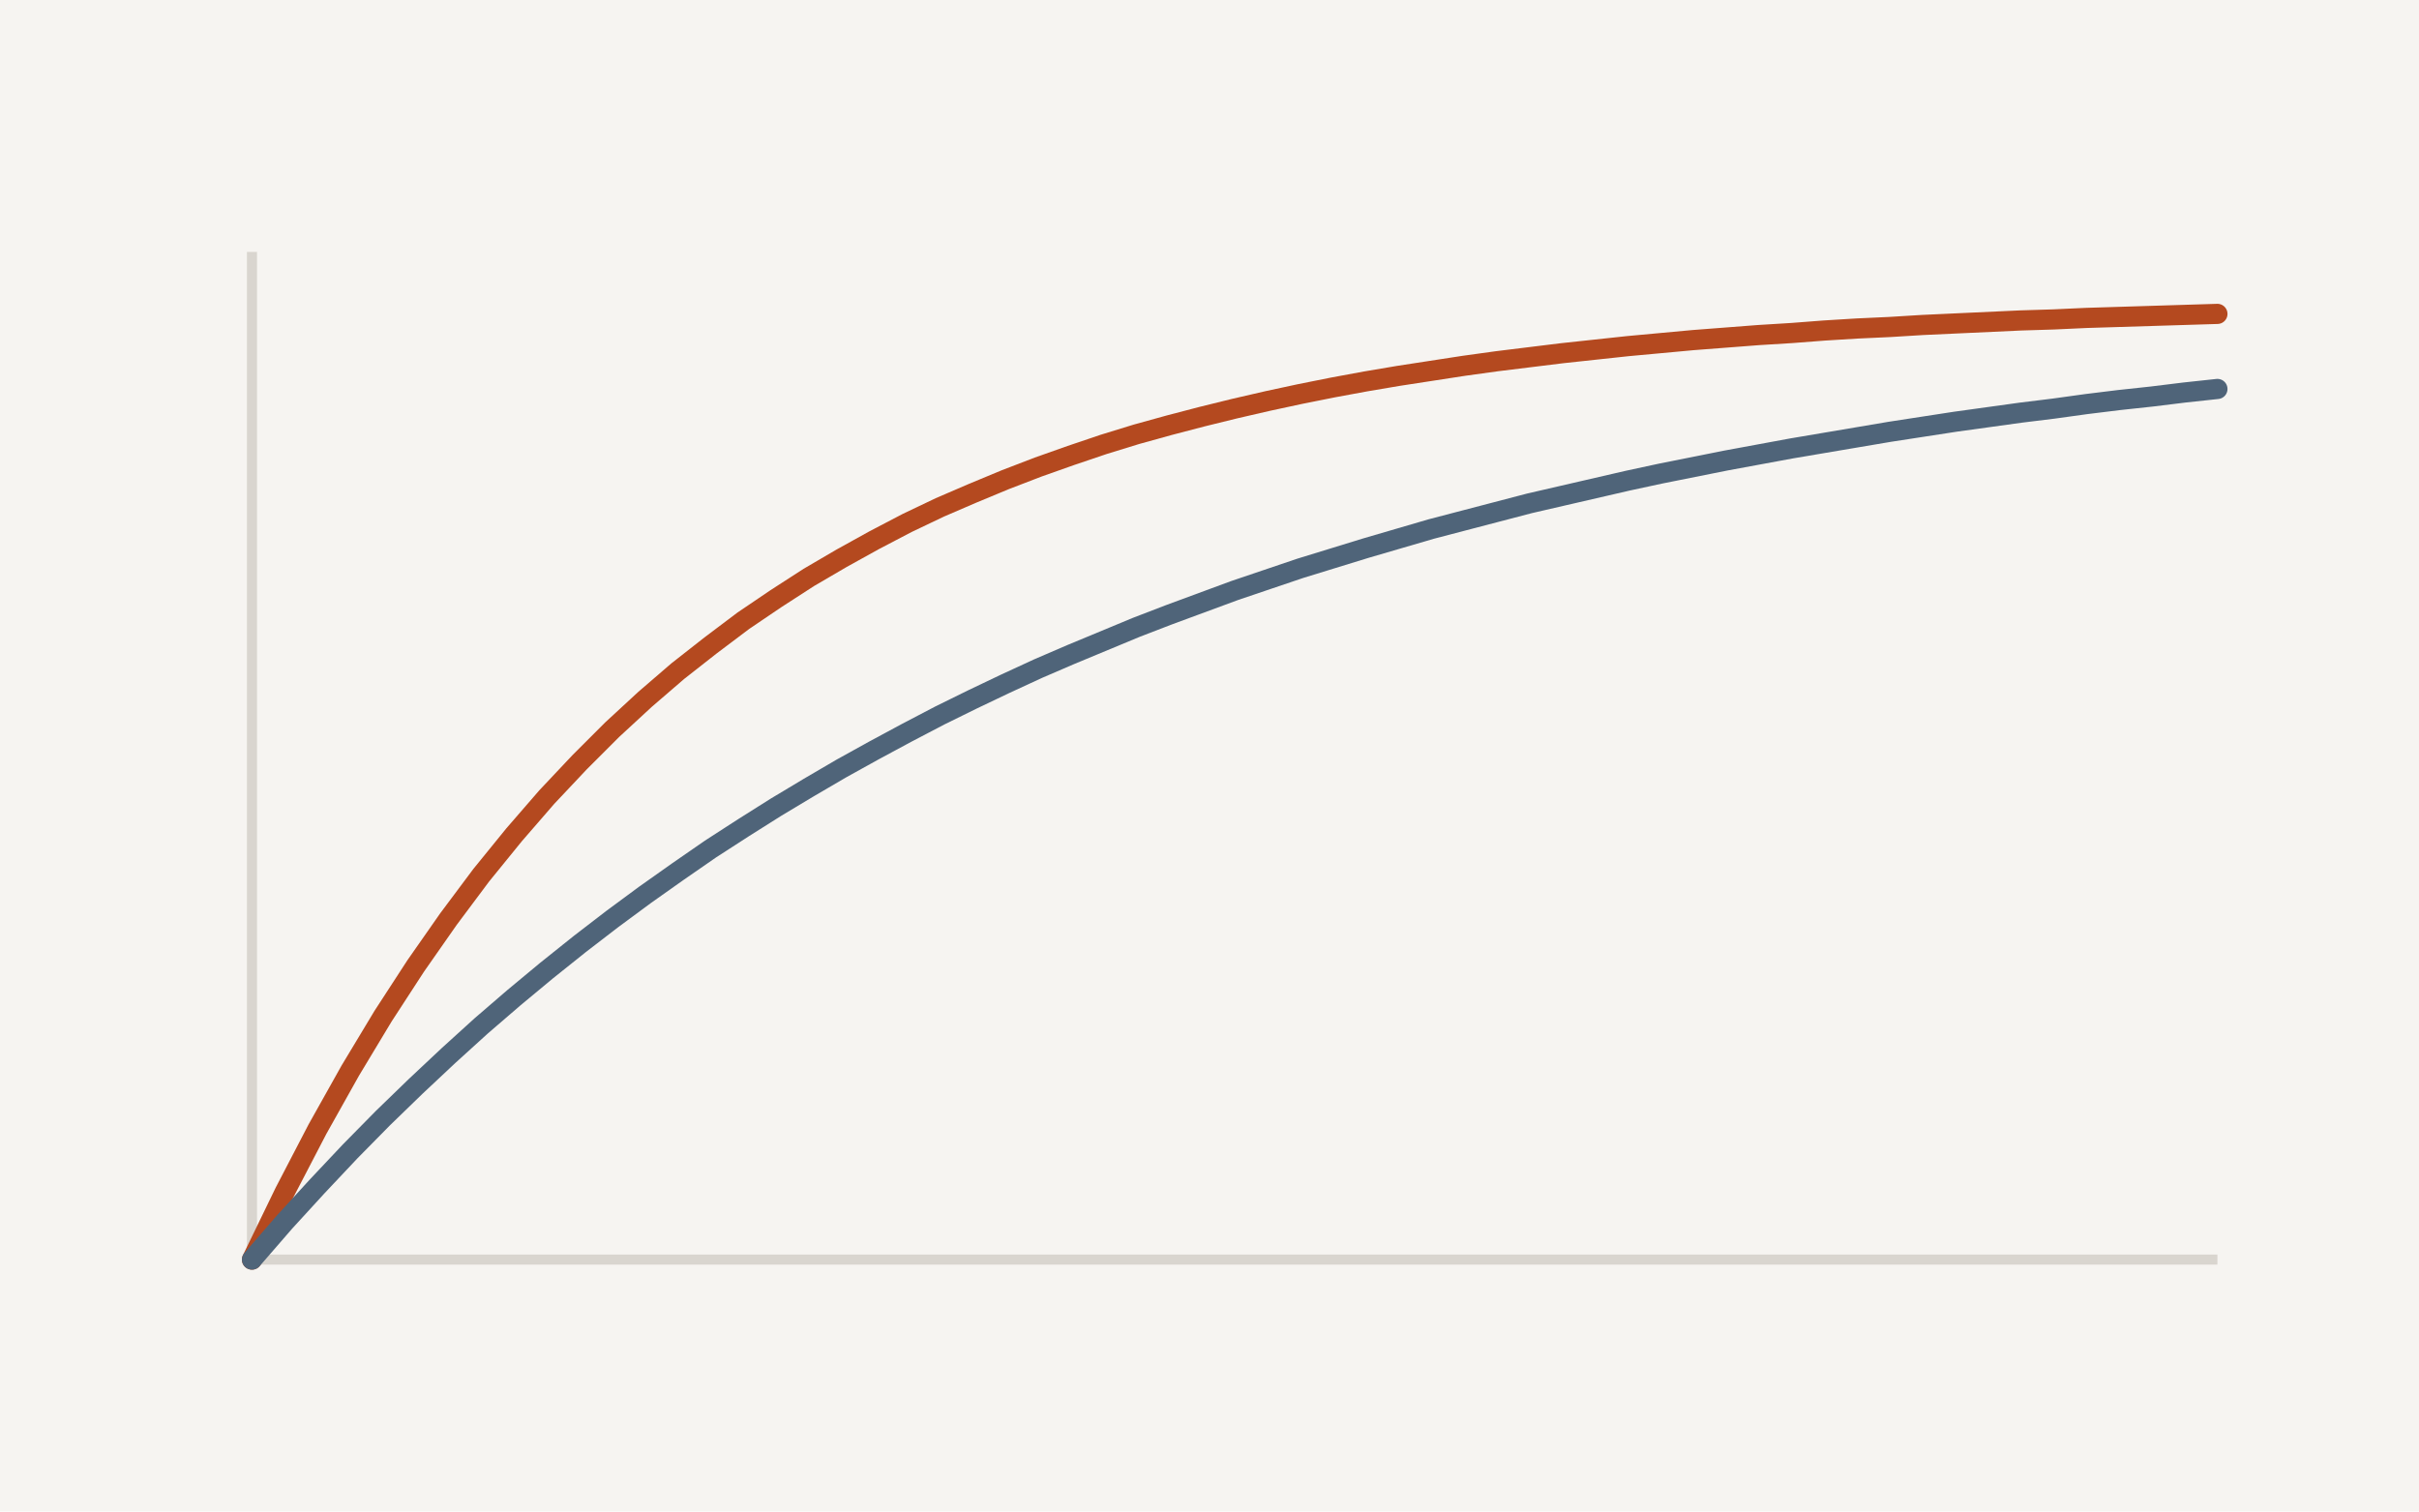
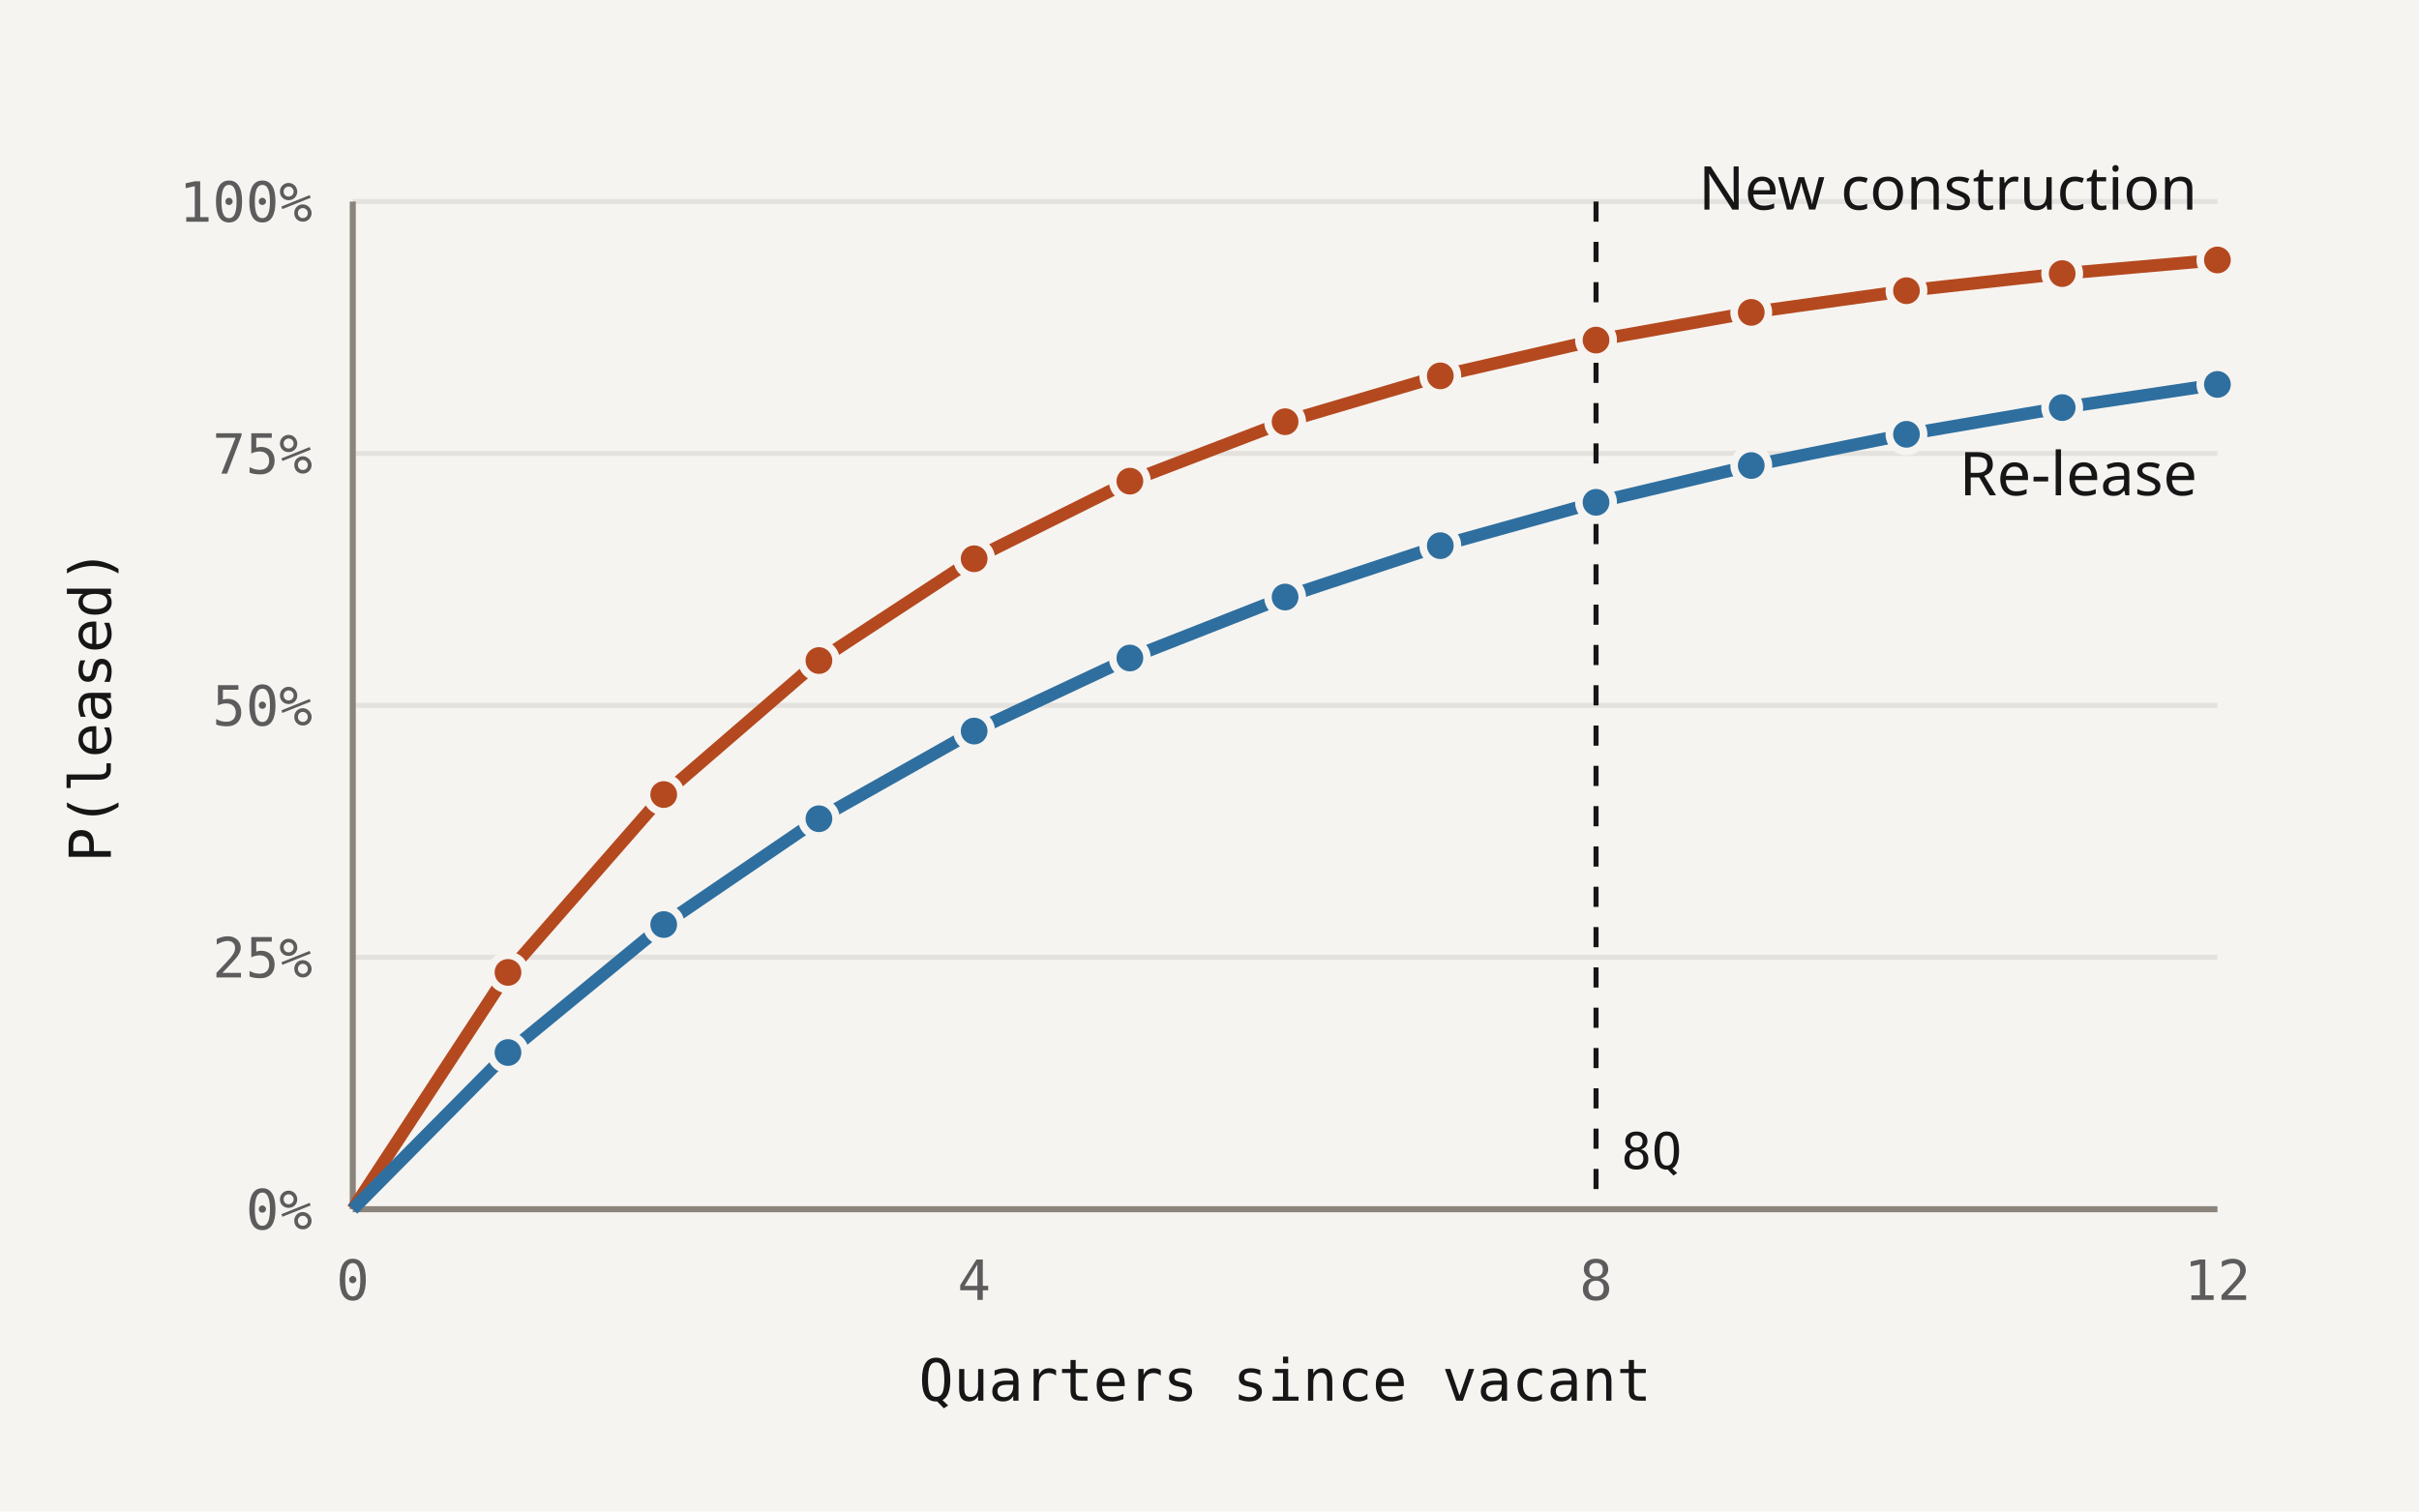
- <svg xmlns="http://www.w3.org/2000/svg" viewBox="0 0 480 300" role="img" aria-label="Two lease-up curves">
+ <svg xmlns="http://www.w3.org/2000/svg" viewBox="0 0 480 300" role="img" aria-label="Lease-up curves: probability a vacant building is leased by quarter, new construction versus re-lease">
  <rect width="480" height="300" fill="#f6f4f1" />
-   <line x1="50" y1="250" x2="440" y2="250" stroke="#d9d5cf" stroke-width="2" />
-   <line x1="50" y1="250" x2="50" y2="50" stroke="#d9d5cf" stroke-width="2" />
-   <polyline points="50.0,250.0 56.5,236.6 63.0,224.1 69.5,212.5 76.0,201.7 82.5,191.7 89.0,182.4 95.5,173.7 102.0,165.7 108.5,158.2 115.0,151.3 121.5,144.8 128.0,138.8 134.5,133.2 141.0,128.1 147.5,123.2 154.0,118.8 160.5,114.6 167.0,110.8 173.5,107.2 180.0,103.8 186.5,100.7 193.0,97.9 199.5,95.2 206.0,92.7 212.5,90.4 219.0,88.2 225.5,86.2 232.0,84.4 238.5,82.7 245.0,81.1 251.5,79.6 258.0,78.2 264.5,76.9 271.0,75.7 277.5,74.6 284.0,73.6 290.5,72.6 297.0,71.7 303.5,70.9 310.0,70.1 316.5,69.4 323.0,68.7 329.5,68.1 336.0,67.5 342.5,67.0 349.0,66.5 355.5,66.1 362.0,65.6 368.5,65.2 375.0,64.9 381.5,64.5 388.0,64.2 394.5,63.9 401.0,63.6 407.5,63.4 414.0,63.1 420.5,62.9 427.0,62.7 433.5,62.5 440.0,62.3" fill="none" stroke="#b4491f" stroke-width="4" stroke-linecap="round" />
-   <polyline points="50.0,250.0 56.5,242.5 63.0,235.4 69.5,228.5 76.0,221.9 82.5,215.6 89.0,209.5 95.5,203.6 102.0,198.0 108.5,192.6 115.0,187.4 121.5,182.4 128.0,177.6 134.5,173.0 141.0,168.5 147.5,164.3 154.0,160.2 160.5,156.3 167.0,152.5 173.5,148.9 180.0,145.4 186.5,142.0 193.0,138.8 199.5,135.7 206.0,132.7 212.5,129.9 219.0,127.2 225.5,124.5 232.0,122.0 238.5,119.6 245.0,117.2 251.5,115.0 258.0,112.8 264.5,110.8 271.0,108.8 277.5,106.9 284.0,105.0 290.5,103.3 297.0,101.6 303.5,99.9 310.0,98.4 316.5,96.9 323.0,95.4 329.5,94.0 336.0,92.7 342.5,91.4 349.0,90.2 355.5,89.0 362.0,87.9 368.5,86.8 375.0,85.7 381.5,84.7 388.0,83.7 394.5,82.8 401.0,81.9 407.5,81.1 414.0,80.2 420.5,79.4 427.0,78.7 433.5,77.9 440.0,77.2" fill="none" stroke="#4f6479" stroke-width="4" stroke-linecap="round" />
+   <line x1="70" y1="240.0" x2="440" y2="240.0" stroke="#e4e2de" stroke-width="1" />
+   <text x="62" y="244.0" text-anchor="end" font-family="Roboto Mono, monospace" font-size="11" fill="#5c5c5c">0%</text>
+   <line x1="70" y1="190.0" x2="440" y2="190.0" stroke="#e4e2de" stroke-width="1" />
+   <text x="62" y="194.0" text-anchor="end" font-family="Roboto Mono, monospace" font-size="11" fill="#5c5c5c">25%</text>
+   <line x1="70" y1="140.0" x2="440" y2="140.0" stroke="#e4e2de" stroke-width="1" />
+   <text x="62" y="144.0" text-anchor="end" font-family="Roboto Mono, monospace" font-size="11" fill="#5c5c5c">50%</text>
+   <line x1="70" y1="90.0" x2="440" y2="90.0" stroke="#e4e2de" stroke-width="1" />
+   <text x="62" y="94.0" text-anchor="end" font-family="Roboto Mono, monospace" font-size="11" fill="#5c5c5c">75%</text>
+   <line x1="70" y1="40.0" x2="440" y2="40.0" stroke="#e4e2de" stroke-width="1" />
+   <text x="62" y="44.0" text-anchor="end" font-family="Roboto Mono, monospace" font-size="11" fill="#5c5c5c">100%</text>
+   <text x="70.0" y="258" text-anchor="middle" font-family="Roboto Mono, monospace" font-size="11" fill="#5c5c5c">0</text>
+   <text x="193.3" y="258" text-anchor="middle" font-family="Roboto Mono, monospace" font-size="11" fill="#5c5c5c">4</text>
+   <text x="316.7" y="258" text-anchor="middle" font-family="Roboto Mono, monospace" font-size="11" fill="#5c5c5c">8</text>
+   <text x="440.0" y="258" text-anchor="middle" font-family="Roboto Mono, monospace" font-size="11" fill="#5c5c5c">12</text>
+   <line x1="70" y1="240" x2="440" y2="240" stroke="#8a847c" stroke-width="1.2" />
+   <line x1="70" y1="240" x2="70" y2="40" stroke="#8a847c" stroke-width="1.2" />
+   <text x="255.0" y="278" text-anchor="middle" font-family="Roboto Mono, monospace" font-size="11.5" fill="#161616">Quarters since vacant</text>
+   <text transform="translate(22 140.0) rotate(-90)" text-anchor="middle" font-family="Roboto Mono, monospace" font-size="11.5" fill="#161616">P(leased)</text>
+   <line x1="316.7" y1="40" x2="316.7" y2="240" stroke="#161616" stroke-width="1" stroke-dasharray="4 4" />
+   <polyline points="70.0,240.0 100.8,193.0 131.7,157.7 162.5,131.1 193.3,110.9 224.2,95.5 255.0,83.7 285.8,74.6 316.7,67.5 347.5,62.0 378.3,57.7 409.2,54.3 440.0,51.6" fill="none" stroke="#b4491f" stroke-width="2.5" stroke-linejoin="round" />
+   <circle cx="100.8" cy="193.0" r="3.4" fill="#b4491f" stroke="#f6f4f1" stroke-width="1.5" />
+   <circle cx="131.7" cy="157.7" r="3.4" fill="#b4491f" stroke="#f6f4f1" stroke-width="1.5" />
+   <circle cx="162.5" cy="131.1" r="3.4" fill="#b4491f" stroke="#f6f4f1" stroke-width="1.5" />
+   <circle cx="193.3" cy="110.9" r="3.4" fill="#b4491f" stroke="#f6f4f1" stroke-width="1.5" />
+   <circle cx="224.2" cy="95.5" r="3.4" fill="#b4491f" stroke="#f6f4f1" stroke-width="1.5" />
+   <circle cx="255.0" cy="83.7" r="3.4" fill="#b4491f" stroke="#f6f4f1" stroke-width="1.5" />
+   <circle cx="285.8" cy="74.6" r="3.4" fill="#b4491f" stroke="#f6f4f1" stroke-width="1.5" />
+   <circle cx="316.7" cy="67.5" r="3.4" fill="#b4491f" stroke="#f6f4f1" stroke-width="1.5" />
+   <circle cx="347.5" cy="62.0" r="3.4" fill="#b4491f" stroke="#f6f4f1" stroke-width="1.5" />
+   <circle cx="378.3" cy="57.7" r="3.4" fill="#b4491f" stroke="#f6f4f1" stroke-width="1.5" />
+   <circle cx="409.2" cy="54.3" r="3.4" fill="#b4491f" stroke="#f6f4f1" stroke-width="1.5" />
+   <circle cx="440.0" cy="51.6" r="3.4" fill="#b4491f" stroke="#f6f4f1" stroke-width="1.5" />
+   <text x="436.0" y="41.6" text-anchor="end" font-family="Rubik, system-ui, sans-serif" font-size="12" fill="#161616">New construction</text>
+   <polyline points="70.0,240.0 100.8,208.9 131.7,183.5 162.5,162.5 193.3,145.1 224.2,130.6 255.0,118.5 285.8,108.3 316.7,99.7 347.5,92.4 378.3,86.2 409.2,80.9 440.0,76.3" fill="none" stroke="#2f6f9f" stroke-width="2.5" stroke-linejoin="round" />
+   <circle cx="100.8" cy="208.9" r="3.4" fill="#2f6f9f" stroke="#f6f4f1" stroke-width="1.5" />
+   <circle cx="131.7" cy="183.5" r="3.4" fill="#2f6f9f" stroke="#f6f4f1" stroke-width="1.5" />
+   <circle cx="162.5" cy="162.5" r="3.4" fill="#2f6f9f" stroke="#f6f4f1" stroke-width="1.5" />
+   <circle cx="193.3" cy="145.1" r="3.4" fill="#2f6f9f" stroke="#f6f4f1" stroke-width="1.5" />
+   <circle cx="224.2" cy="130.6" r="3.4" fill="#2f6f9f" stroke="#f6f4f1" stroke-width="1.5" />
+   <circle cx="255.0" cy="118.5" r="3.4" fill="#2f6f9f" stroke="#f6f4f1" stroke-width="1.5" />
+   <circle cx="285.8" cy="108.3" r="3.4" fill="#2f6f9f" stroke="#f6f4f1" stroke-width="1.5" />
+   <circle cx="316.7" cy="99.7" r="3.4" fill="#2f6f9f" stroke="#f6f4f1" stroke-width="1.5" />
+   <circle cx="347.5" cy="92.4" r="3.4" fill="#2f6f9f" stroke="#f6f4f1" stroke-width="1.5" />
+   <circle cx="378.3" cy="86.2" r="3.4" fill="#2f6f9f" stroke="#f6f4f1" stroke-width="1.5" />
+   <circle cx="409.2" cy="80.9" r="3.4" fill="#2f6f9f" stroke="#f6f4f1" stroke-width="1.5" />
+   <circle cx="440.0" cy="76.3" r="3.4" fill="#2f6f9f" stroke="#f6f4f1" stroke-width="1.5" />
+   <text x="436.0" y="98.3" text-anchor="end" font-family="Rubik, system-ui, sans-serif" font-size="12" fill="#161616">Re-lease</text>
+   <text x="321.7" y="232" font-family="Roboto Mono, monospace" font-size="10" fill="#161616">8Q</text>
</svg>
